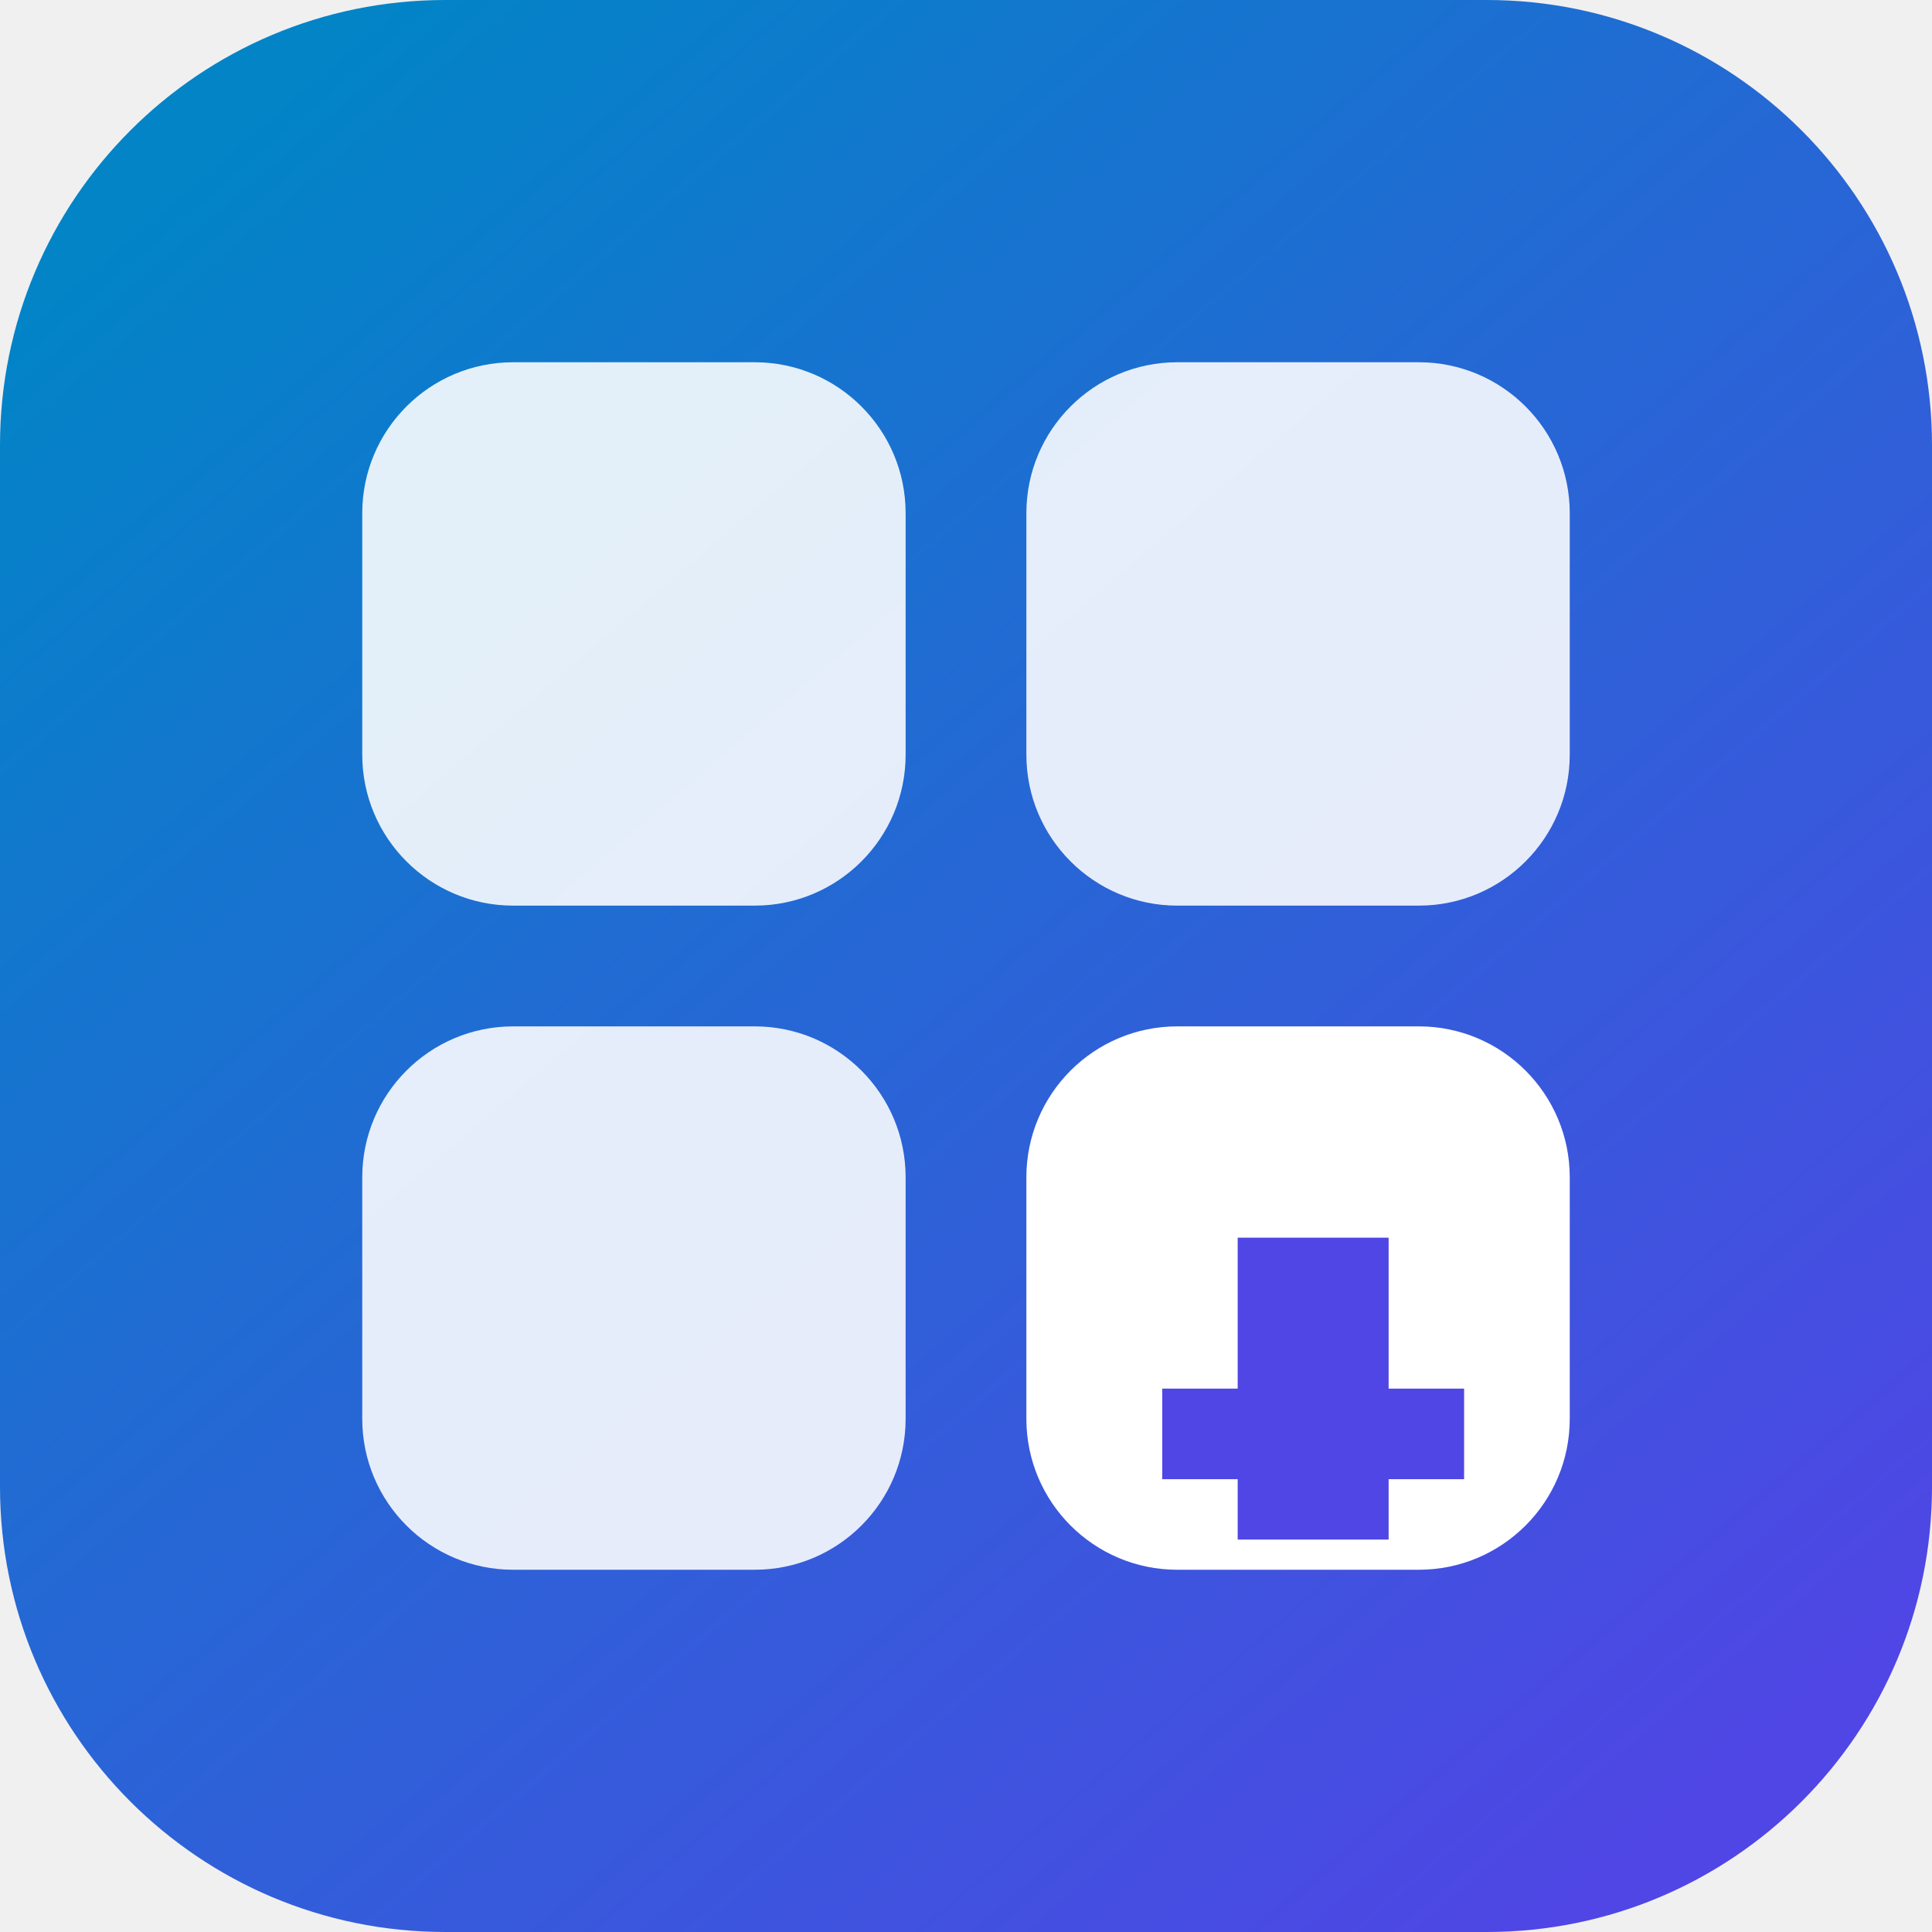
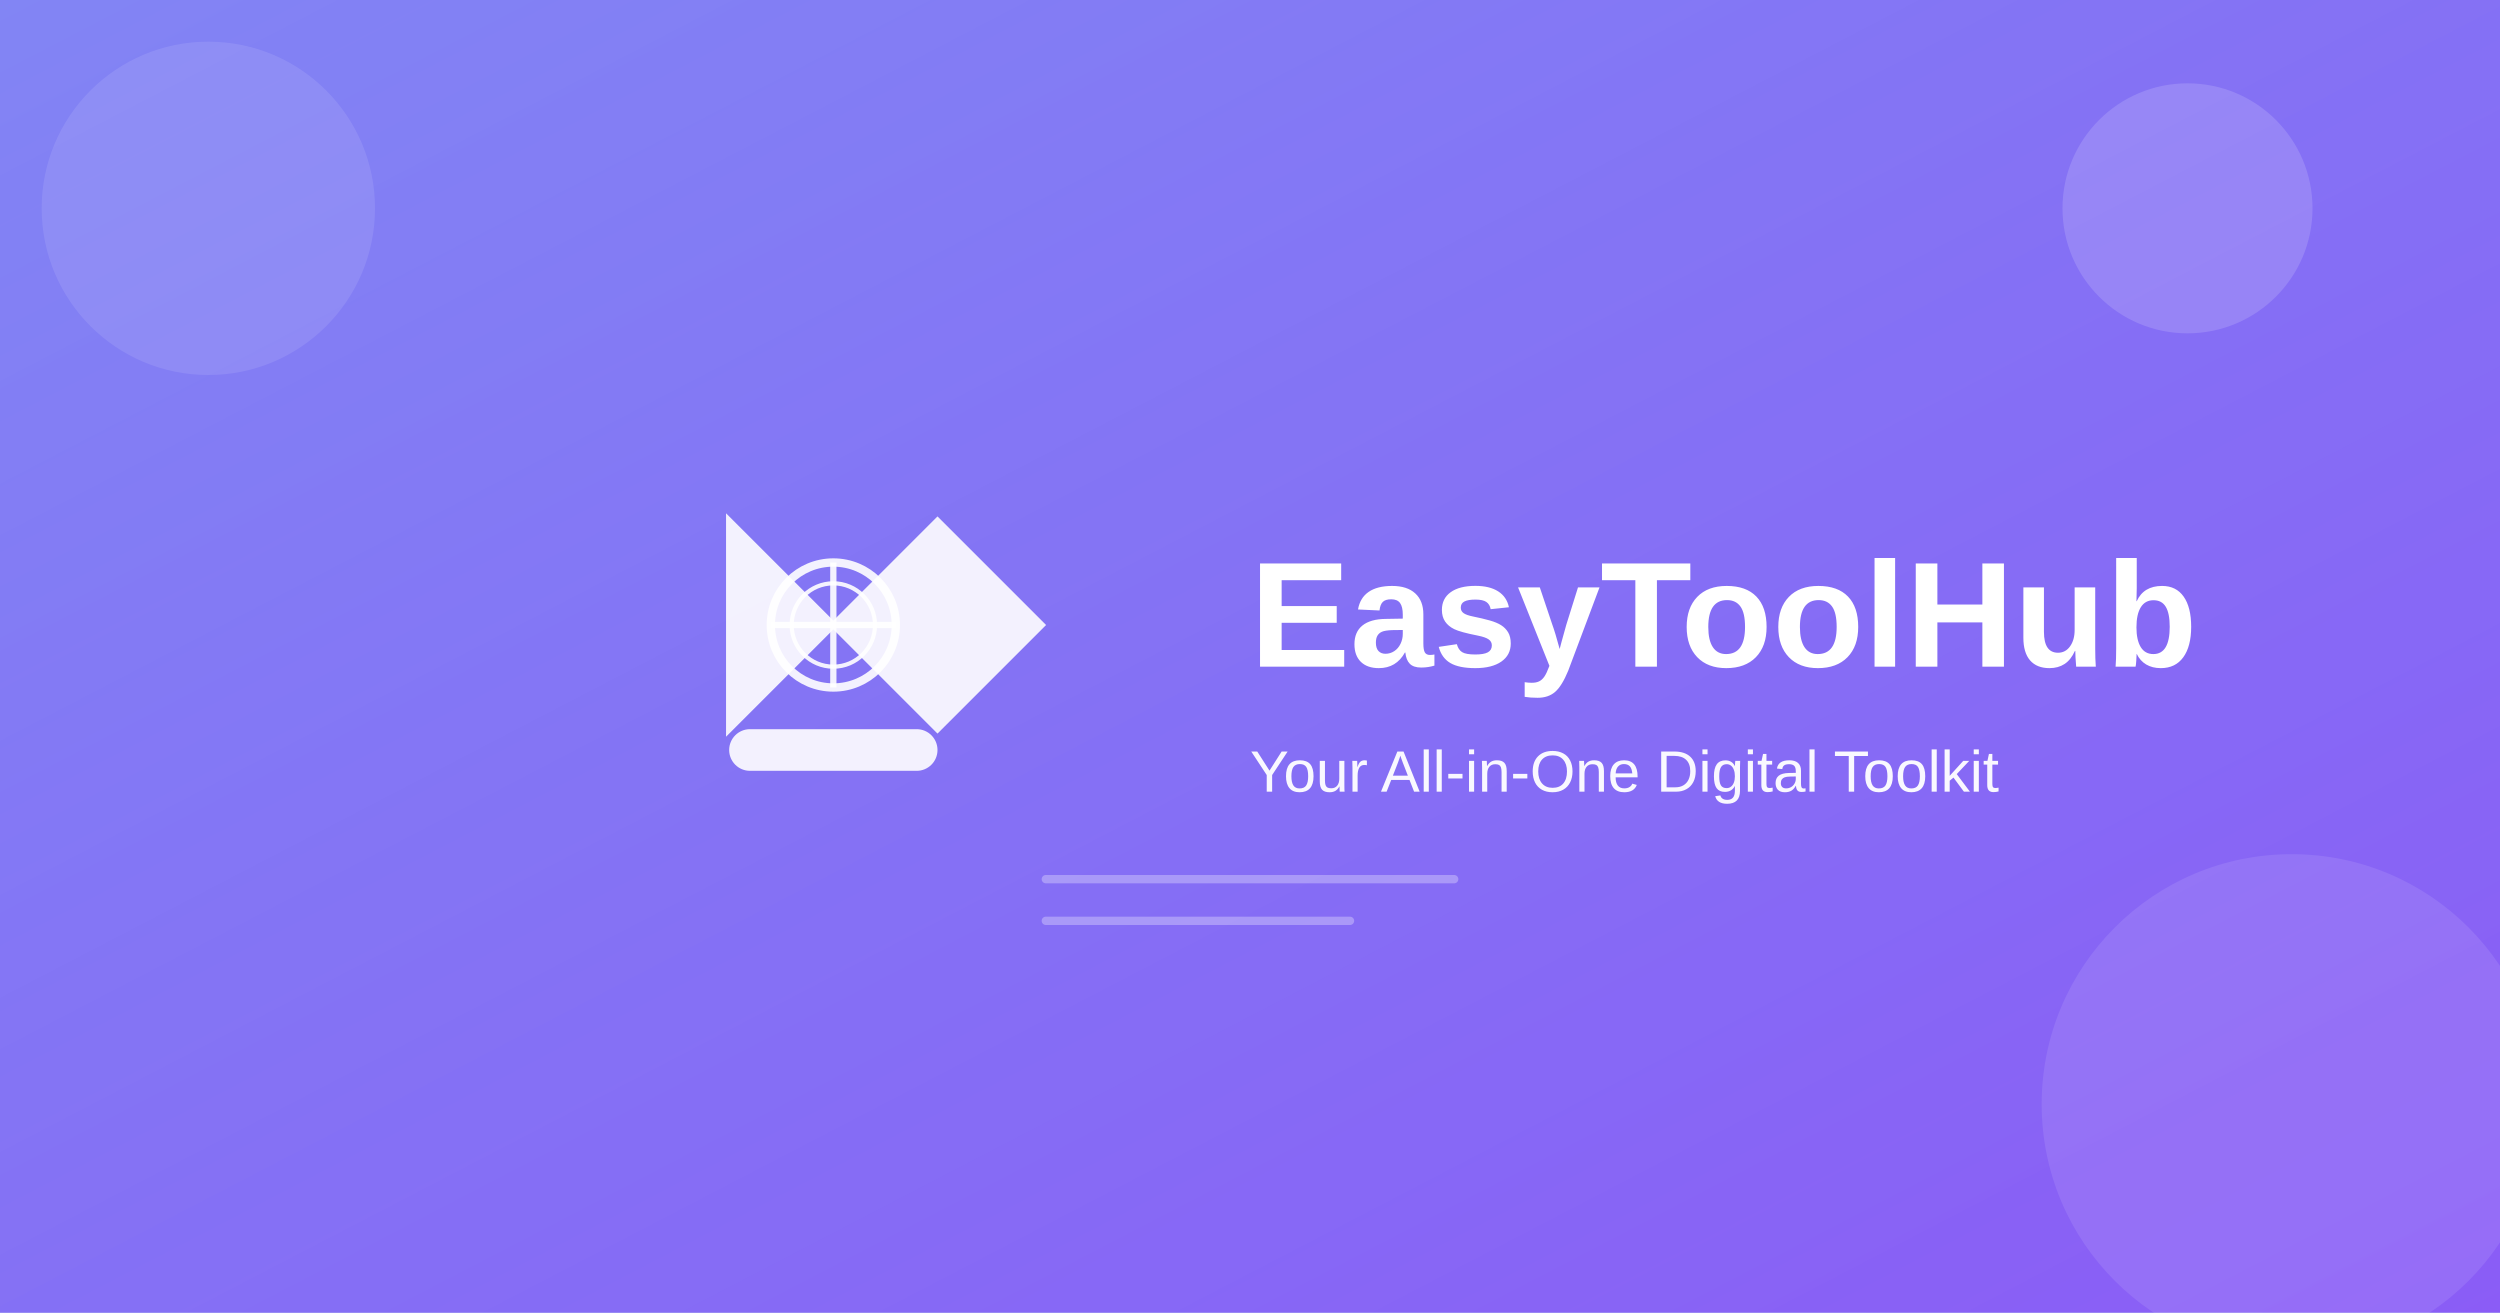
- <svg xmlns="http://www.w3.org/2000/svg" width="512" height="512" viewBox="0 0 512 512" role="img" aria-labelledby="title desc">
+ <svg xmlns="http://www.w3.org/2000/svg" width="1200" height="630" viewBox="0 0 1200 630">
+   <rect width="1200" height="630" fill="#6366f1" />
  <defs>
-     <linearGradient id="brandGrad" x1="64" y1="32" x2="448" y2="480" gradientUnits="userSpaceOnUse">
-       <stop stop-color="#0284c7" />
-       <stop offset="1" stop-color="#4f46e5" />
+     <linearGradient id="grad1" x1="0%" y1="0%" x2="100%" y2="100%">
+       <stop offset="0%" style="stop-color:#6366f1;stop-opacity:1" />
+       <stop offset="100%" style="stop-color:#8b5cf6;stop-opacity:1" />
+     </linearGradient>
+     <linearGradient id="grad2" x1="0%" y1="0%" x2="100%" y2="100%">
+       <stop offset="0%" style="stop-color:#ffffff;stop-opacity:0.2" />
+       <stop offset="100%" style="stop-color:#ffffff;stop-opacity:0" />
    </linearGradient>
  </defs>
-   <rect width="512" height="512" rx="118" fill="url(#brandGrad)" />
-   <rect x="96" y="96" width="144" height="144" rx="40" fill="#ffffff" opacity="0.88" />
-   <rect x="272" y="96" width="144" height="144" rx="40" fill="#ffffff" opacity="0.88" />
-   <rect x="96" y="272" width="144" height="144" rx="40" fill="#ffffff" opacity="0.88" />
-   <rect x="272" y="272" width="144" height="144" rx="40" fill="#ffffff" />
-   <path d="M328 328h40v80h-40z M308 368h80v24H308z" fill="#4f46e5" />
+   <rect width="1200" height="630" fill="url(#grad1)" />
+   <rect width="1200" height="630" fill="url(#grad2)" />
+   <circle cx="100" cy="100" r="80" fill="white" opacity="0.1" />
+   <circle cx="1100" cy="530" r="120" fill="white" opacity="0.1" />
+   <circle cx="1050" cy="100" r="60" fill="white" opacity="0.15" />
+   <g transform="translate(150, 200)">
+     <path d="M 200 150 L 250 100 L 300 150 L 350 100 L 300 50 L 250 100 L 200 50 Z" fill="white" opacity="0.9" stroke="white" stroke-width="3" />
+     <rect x="200" y="150" width="100" height="20" rx="10" fill="white" opacity="0.9" />
+     <circle cx="250" cy="100" r="30" fill="none" stroke="white" stroke-width="4" opacity="0.9" />
+     <circle cx="250" cy="100" r="20" fill="none" stroke="white" stroke-width="2" opacity="0.9" />
+     <line x1="250" y1="70" x2="250" y2="130" stroke="white" stroke-width="3" opacity="0.9" />
+     <line x1="220" y1="100" x2="280" y2="100" stroke="white" stroke-width="3" opacity="0.9" />
+   </g>
+   <text x="600" y="320" font-family="Arial, sans-serif" font-size="72" font-weight="bold" fill="white">
+     EasyToolHub
+   </text>
+   <text x="600" y="380" font-family="Arial, sans-serif" font-size="28" fill="white" opacity="0.95">
+     Your All-in-One Digital Toolkit
+   </text>
+   <g opacity="0.3">
+     <rect x="500" y="420" width="200" height="4" rx="2" fill="white" />
+     <rect x="500" y="440" width="150" height="4" rx="2" fill="white" />
+   </g>
</svg>
